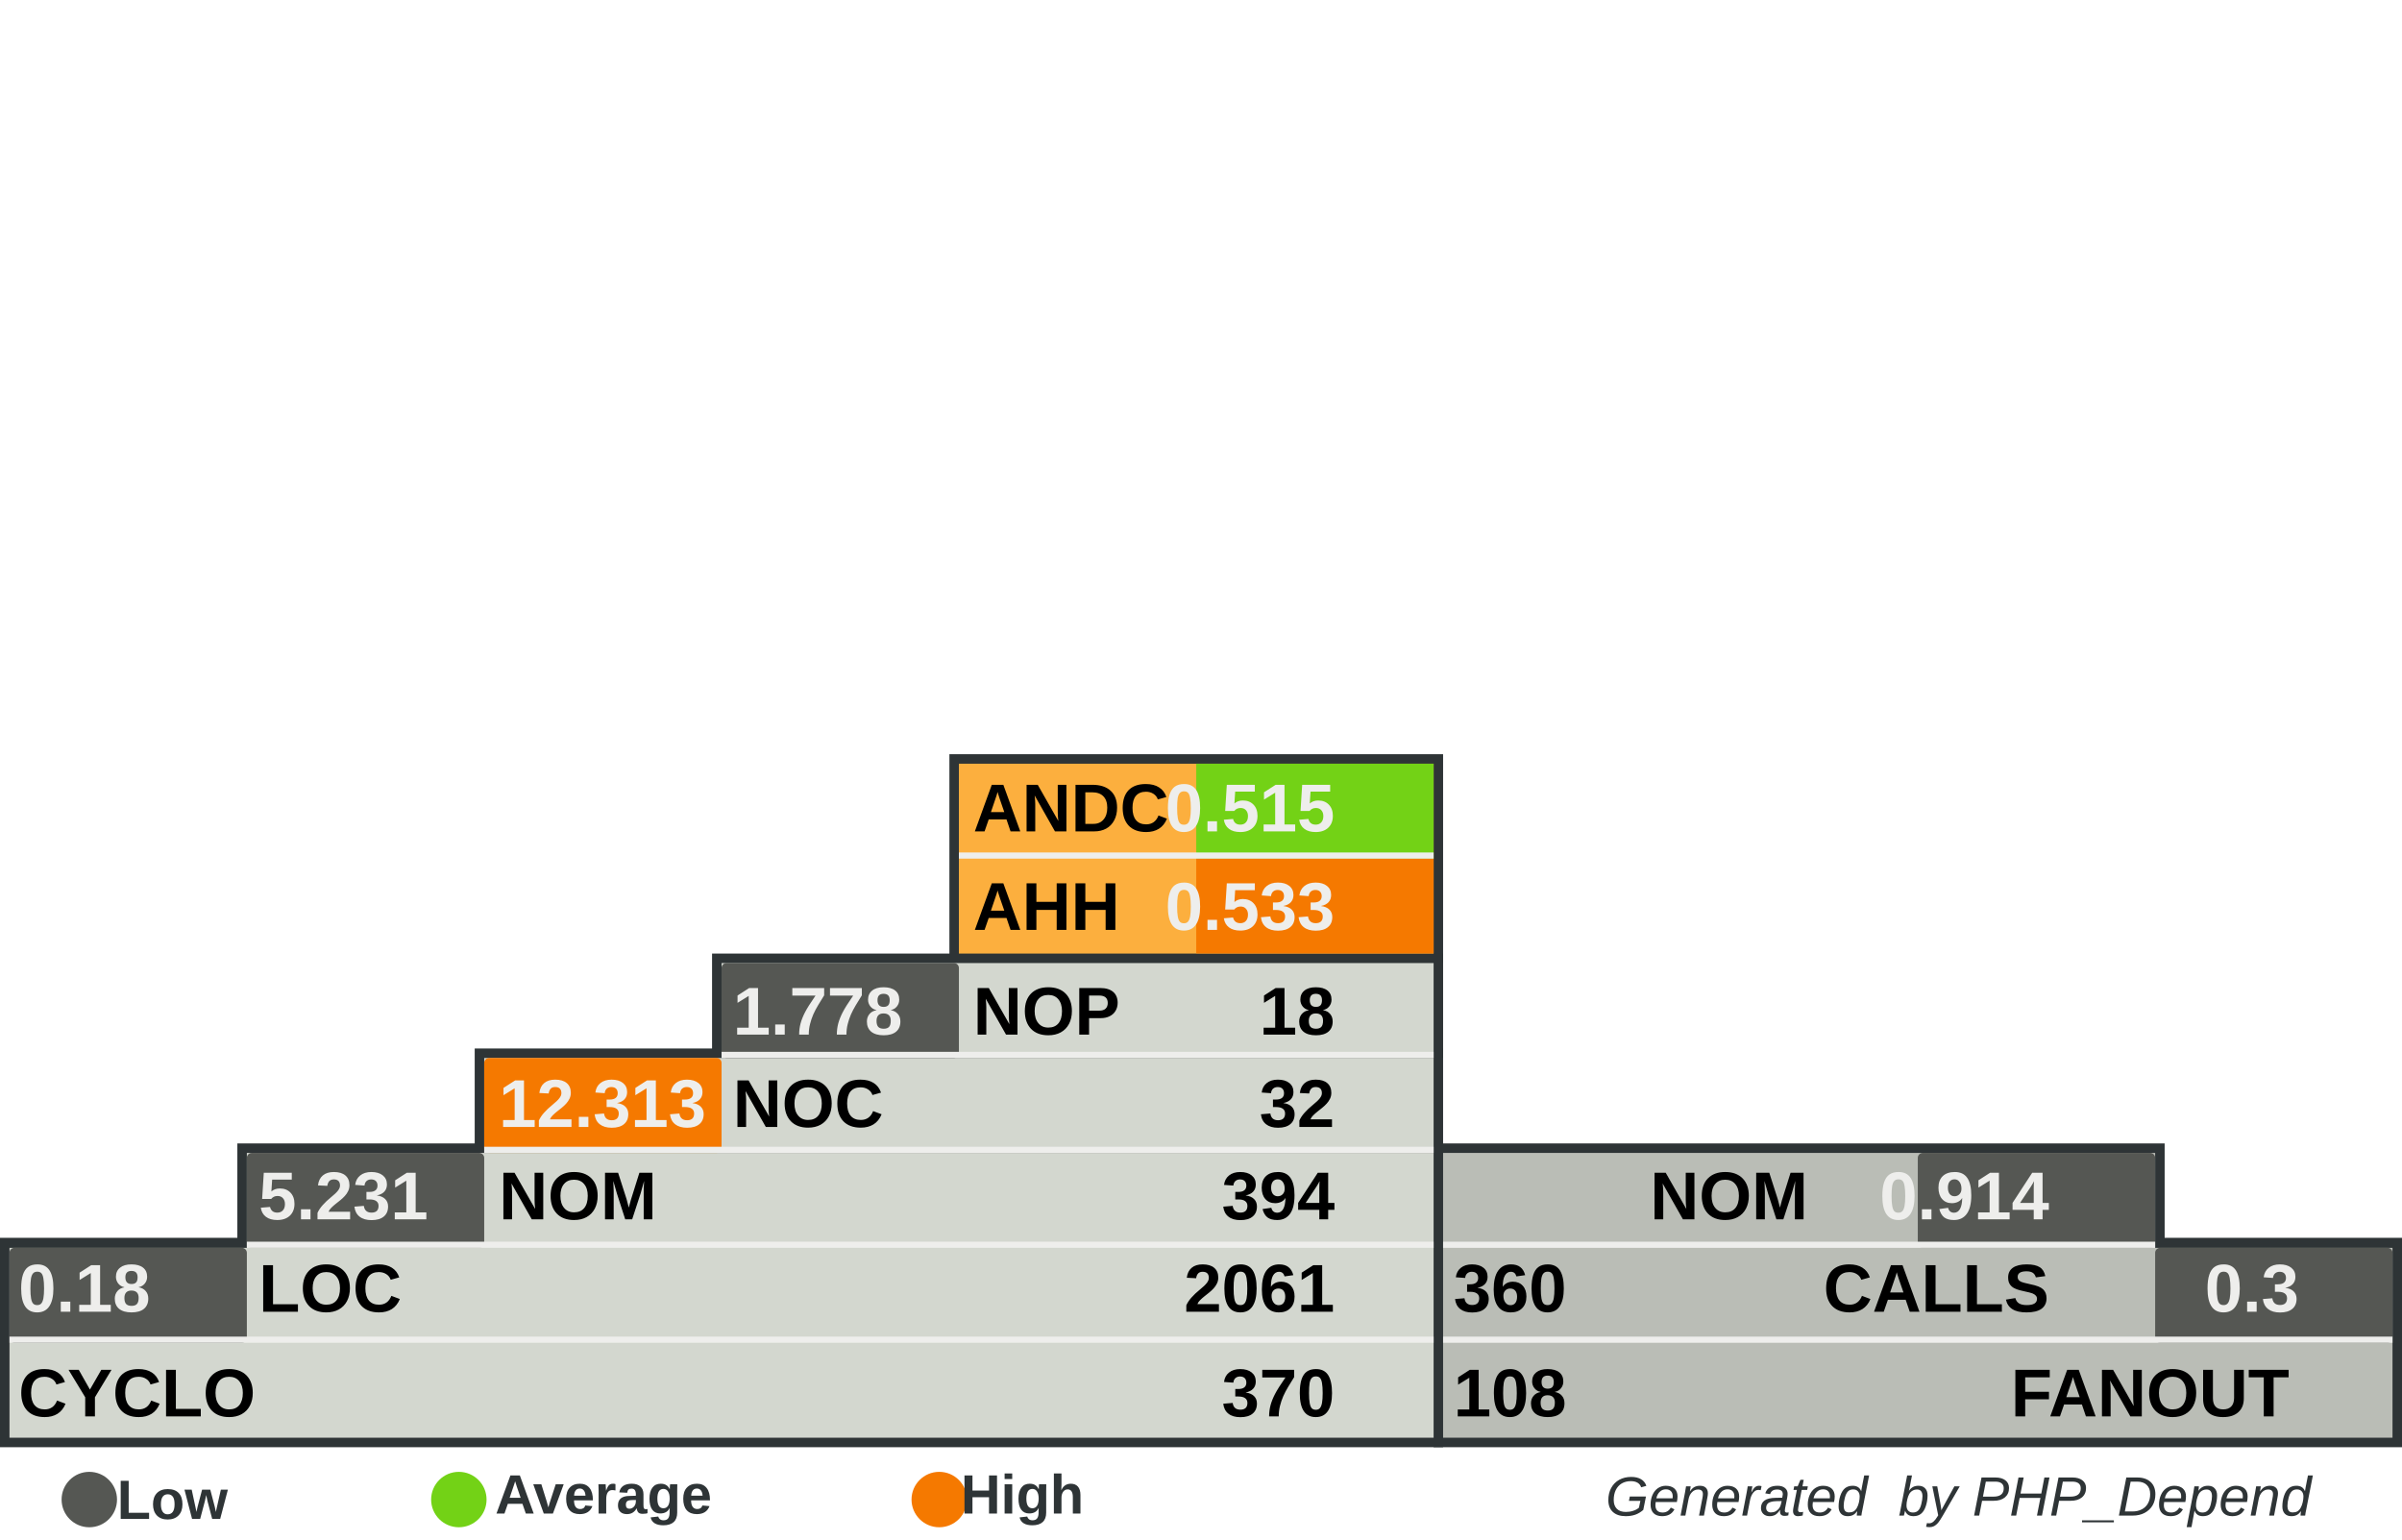
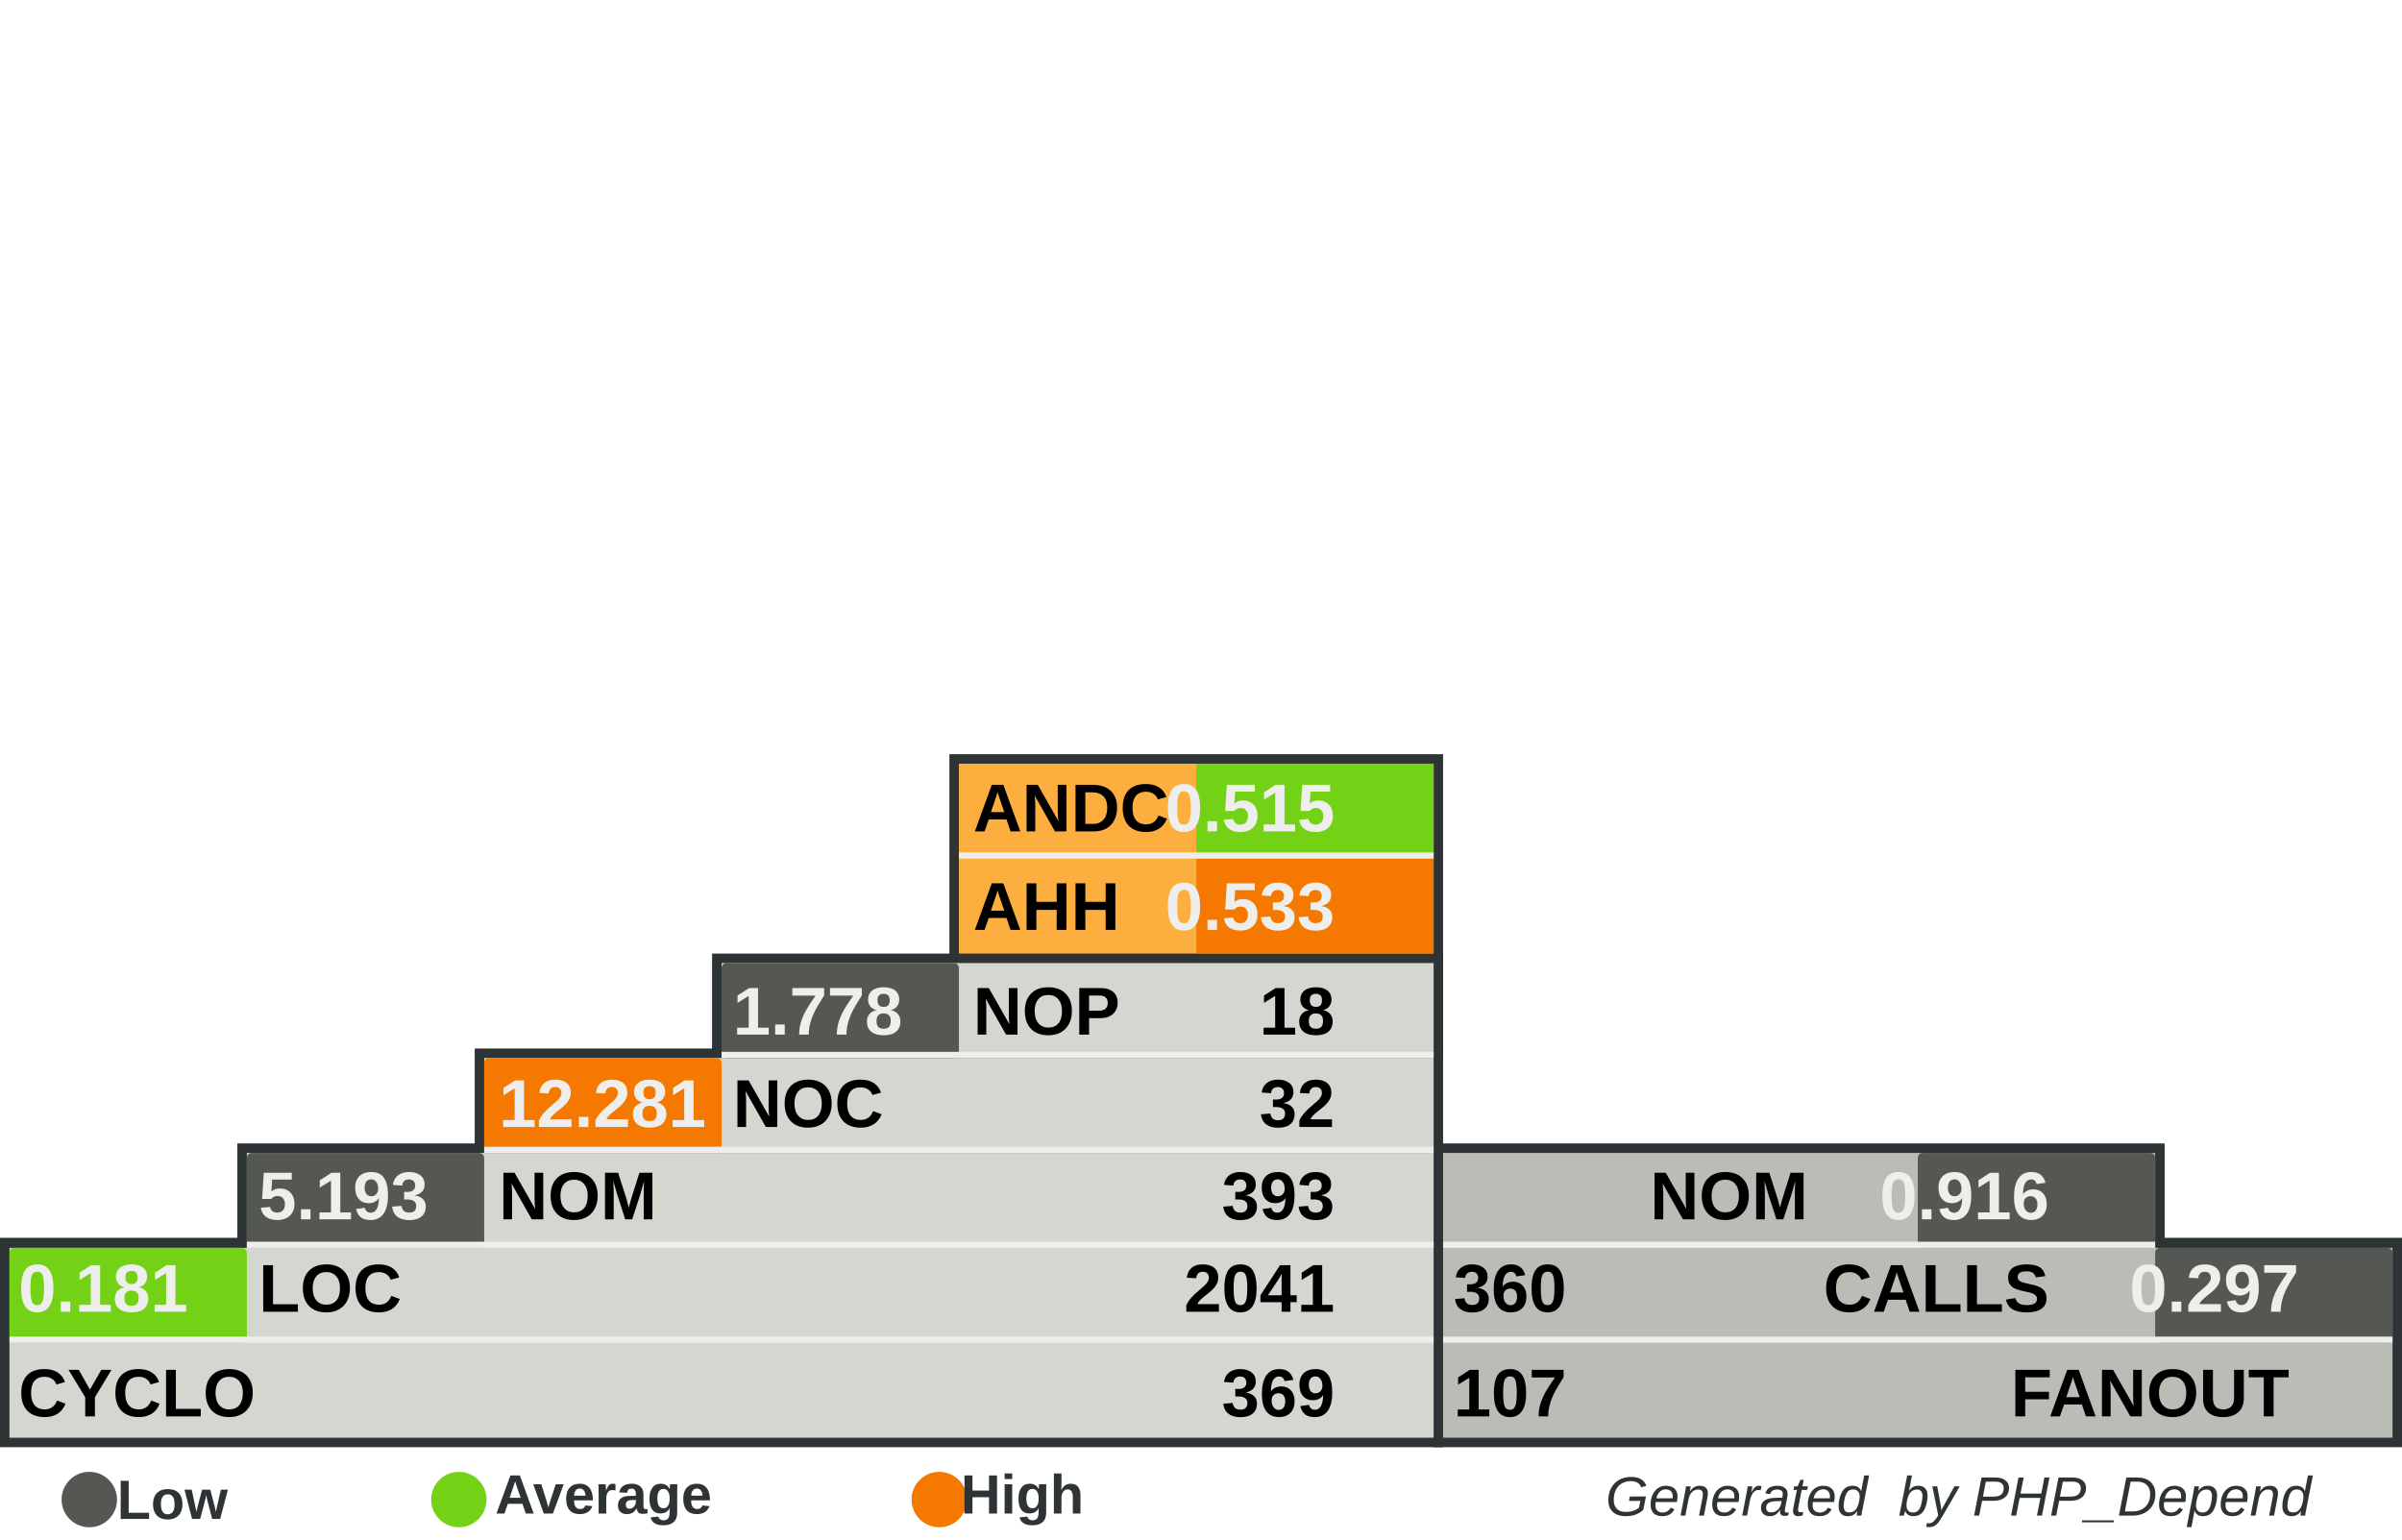
<svg xmlns="http://www.w3.org/2000/svg" width="390" height="250" id="svg5110" version="1.0">
  <defs id="defs5112">
    </defs>
  <g id="layer1">
    <rect style="fill:#555753" width="0" height="0" x="0" y="0" rx="0" ry="0" id="rect8982" xml:id="threshold.low" />
    <rect style="fill:#73d216" width="0" height="0" x="0" y="0" rx="0" ry="0" id="rect8983" xml:id="threshold.average" />
    <rect style="fill:#f57900" width="0" height="0" x="0" y="0" rx="0" ry="0" id="rect2834" xml:id="threshold.high" />
    <rect style="opacity:1;fill:#2e3436;fill-opacity:1;stroke:none;stroke-width:1;stroke-miterlimit:4;stroke-dasharray:none;stroke-opacity:1" id="rect4954" width="118.696" height="16.957" x="232.767" y="185.672" rx="2.978" ry="0" />
    <rect style="opacity:1;fill:#2e3436;fill-opacity:1;stroke:none;stroke-width:1;stroke-miterlimit:4;stroke-dasharray:none;stroke-opacity:1" id="rect4956" width="157.233" height="34" x="232.767" y="201" rx="3.945" ry="0" />
    <rect style="opacity:1;fill:#2e3436;fill-opacity:1;stroke:none;stroke-width:1;stroke-miterlimit:4;stroke-dasharray:none;stroke-opacity:1" id="rect4958" width="80.158" height="33.913" x="154.15" y="122.47" rx="2.011" ry="0" />
    <rect style="opacity:1;fill:#2e3436;fill-opacity:1;stroke:none;stroke-width:1;stroke-miterlimit:4;stroke-dasharray:none;stroke-opacity:1" id="rect4960" width="234.308" height="34" x="0" y="201" rx="5.879" ry="0" />
    <rect style="opacity:1;fill:#2e3436;fill-opacity:1;stroke:none;stroke-width:1;stroke-miterlimit:4;stroke-dasharray:none;stroke-opacity:1" id="rect4962" width="195.771" height="16.957" x="38.538" y="185.672" rx="4.912" ry="0" />
    <rect style="opacity:1;fill:#2e3436;fill-opacity:1;stroke:none;stroke-width:1;stroke-miterlimit:4;stroke-dasharray:none;stroke-opacity:1" id="rect4964" width="157.233" height="16.957" x="77.075" y="170.257" rx="3.945" ry="0" />
    <rect style="opacity:1;fill:#2e3436;fill-opacity:1;stroke:none;stroke-width:1;stroke-miterlimit:4;stroke-dasharray:none;stroke-opacity:1" id="rect4966" width="118.696" height="16.957" x="115.613" y="154.842" rx="2.978" ry="0" />
    <rect style="opacity:1;fill:#d3d7cf;fill-opacity:1;stroke:none;stroke-width:1;stroke-miterlimit:4;stroke-dasharray:none;stroke-opacity:1" id="rect4968" width="231.225" height="30.83" x="1.542" y="202.628" rx="5.801" ry="0" />
    <rect style="opacity:1;fill:#d3d7cf;fill-opacity:1;stroke:none;stroke-width:1;stroke-miterlimit:4;stroke-dasharray:none;stroke-opacity:1" id="rect4970" width="192.688" height="15.415" x="40.079" y="187.214" rx="4.834" ry="0" />
    <rect style="opacity:1;fill:#d3d7cf;fill-opacity:1;stroke:none;stroke-width:1;stroke-miterlimit:4;stroke-dasharray:none;stroke-opacity:1" id="rect4972" width="154.15" height="15.415" x="78.617" y="171.798" rx="3.868" ry="0" />
    <rect style="opacity:1;fill:#d3d7cf;fill-opacity:1;stroke:none;stroke-width:1;stroke-miterlimit:4;stroke-dasharray:none;stroke-opacity:1" id="rect4974" width="115.613" height="15.415" x="117.154" y="156.383" rx="2.901" ry="0" />
    <rect style="opacity:1;fill:#fcaf3e;fill-opacity:1;stroke:none;stroke-width:1;stroke-miterlimit:4;stroke-dasharray:none;stroke-opacity:1" id="rect4976" width="77.075" height="30.83" x="155.692" y="124.012" rx="1.934" ry="0" />
    <rect style="opacity:1;fill:#babdb6;fill-opacity:1;stroke:none;stroke-width:1;stroke-miterlimit:4;stroke-dasharray:none;stroke-opacity:1" id="rect4978" width="154.15" height="30.83" x="234.308" y="202.628" rx="3.868" ry="0" />
    <rect style="opacity:1;fill:#babdb6;fill-opacity:1;stroke:none;stroke-width:1;stroke-miterlimit:4;stroke-dasharray:none;stroke-opacity:1" id="rect4980" width="115.613" height="15.415" x="234.308" y="187.213" rx="2.901" ry="0" />
    <rect style="opacity:1;fill:#73d216;fill-opacity:1;stroke:none;stroke-width:1;stroke-miterlimit:4;stroke-dasharray:none;stroke-opacity:1" id="rect4982" xml:id="rect.andc" width="38.538" height="15.43" x="194.229" y="124.012" rx="0.967" ry="0" />
    <rect style="opacity:1;fill:#f57900;fill-opacity:1;stroke:none;stroke-width:1;stroke-miterlimit:4;stroke-dasharray:none;stroke-opacity:1" id="rect2851" xml:id="rect.ahh" width="38.538" height="15.4" x="194.229" y="139.412" rx="0.967" ry="0" />
    <rect style="opacity:1;fill:#555753;fill-opacity:1;stroke:none;stroke-width:1;stroke-miterlimit:4;stroke-dasharray:none;stroke-opacity:1" id="rect4984" xml:id="rect.noc-nop" width="38.538" height="15.415" x="117.154" y="156.383" rx="0.806" />
    <rect style="opacity:1;fill:#f57900;fill-opacity:1;stroke:none;stroke-width:1;stroke-miterlimit:4;stroke-dasharray:none;stroke-opacity:1" id="rect4986" xml:id="rect.nom-noc" width="38.538" height="15.415" x="78.617" y="171.798" rx="0.806" />
    <rect style="opacity:1;fill:#555753;fill-opacity:1;stroke:none;stroke-width:1;stroke-miterlimit:4;stroke-dasharray:none;stroke-opacity:1" id="rect4988" xml:id="rect.loc-nom" width="38.538" height="15.415" x="40.079" y="187.213" rx="0.806" />
-     <rect style="opacity:1;fill:#555753;fill-opacity:1;stroke:none;stroke-width:1;stroke-miterlimit:4;stroke-dasharray:none;stroke-opacity:1" id="rect4990" xml:id="rect.cyclo-loc" width="38.538" height="15.415" x="1.542" y="202.628" rx="0.806" />
+     <rect style="opacity:1;fill:#73d216;fill-opacity:1;stroke:none;stroke-width:1;stroke-miterlimit:4;stroke-dasharray:none;stroke-opacity:1" id="rect4990" xml:id="rect.cyclo-loc" width="38.538" height="15.415" x="1.542" y="202.628" rx="0.806" />
    <rect style="opacity:1;fill:#555753;fill-opacity:1;stroke:none;stroke-width:1;stroke-miterlimit:4;stroke-dasharray:none;stroke-opacity:1" id="rect4992" xml:id="rect.calls-nom" width="38.538" height="15.415" x="311.383" y="187.213" rx="0.806" />
    <rect style="opacity:1;fill:#555753;fill-opacity:1;stroke:none;stroke-width:1;stroke-miterlimit:4;stroke-dasharray:none;stroke-opacity:1" id="rect4994" xml:id="rect.fanout-calls" width="38.538" height="15.415" x="349.921" y="202.628" rx="0.806" />
    <rect style="opacity:1;fill:#eeeeec;fill-opacity:1;stroke:none;stroke-width:1;stroke-miterlimit:4;stroke-dasharray:none;stroke-opacity:1" id="rect4996" width="231.225" height="1" x="1.542" y="217.043" rx="5.801" ry="0" />
    <rect style="opacity:1;fill:#eeeeec;fill-opacity:1;stroke:none;stroke-width:1;stroke-miterlimit:4;stroke-dasharray:none;stroke-opacity:1" id="rect4998" width="192.688" height="1" x="40.079" y="201.628" rx="4.834" ry="0" />
    <rect style="opacity:1;fill:#eeeeec;fill-opacity:1;stroke:none;stroke-width:1;stroke-miterlimit:4;stroke-dasharray:none;stroke-opacity:1" id="rect5000" width="154.15" height="1" x="78.617" y="186.213" rx="3.868" ry="0" />
    <rect style="opacity:1;fill:#eeeeec;fill-opacity:1;stroke:none;stroke-width:1;stroke-miterlimit:4;stroke-dasharray:none;stroke-opacity:1" id="rect5002" width="115.613" height="1" x="117.154" y="170.798" rx="2.901" ry="0" />
    <rect style="opacity:1;fill:#eeeeec;fill-opacity:1;stroke:none;stroke-width:1;stroke-miterlimit:4;stroke-dasharray:none;stroke-opacity:1" id="rect5004" width="115.613" height="1" x="234.308" y="201.628" rx="2.901" ry="0" />
    <rect style="opacity:1;fill:#eeeeec;fill-opacity:1;stroke:none;stroke-width:1;stroke-miterlimit:4;stroke-dasharray:none;stroke-opacity:1" id="rect5006" width="154.15" height="1" x="234.308" y="217.043" rx="3.868" ry="0" />
    <rect style="opacity:1;fill:#eeeeec;fill-opacity:1;stroke:none;stroke-width:1;stroke-miterlimit:4;stroke-dasharray:none;stroke-opacity:1" id="rect5008" width="77.075" height="1" x="155.692" y="138.427" rx="1.934" ry="0" />
    <text xml:space="preserve" style="font-size:11px;font-style:normal;font-variant:normal;font-weight:bold;font-stretch:normal;fill:#000000;fill-opacity:1;stroke:none;stroke-width:1px;stroke-linecap:butt;stroke-linejoin:miter;stroke-opacity:1;font-family:Arial" x="158" y="135" title="Average Number of Derived Classes" id="text5010">
      <tspan title="Average Number of Derived Classes" id="tspan5012" x="158" y="135">ANDC</tspan>
    </text>
    <text xml:space="preserve" style="font-size:11px;font-style:normal;font-variant:normal;font-weight:bold;font-stretch:normal;fill:#000000;fill-opacity:1;stroke:none;stroke-width:1px;stroke-linecap:butt;stroke-linejoin:miter;stroke-opacity:1;font-family:Arial" x="158" y="151" title="Average Hierarchy Height" id="text5014">
      <tspan title="Average Hierarchy Height" id="tspan5016" x="158" y="151">AHH</tspan>
    </text>
    <text xml:space="preserve" style="font-size:11px;font-style:normal;font-variant:normal;font-weight:bold;font-stretch:normal;fill:#000000;fill-opacity:1;stroke:none;stroke-width:1px;stroke-linecap:butt;stroke-linejoin:miter;stroke-opacity:1;font-family:Arial" x="158" y="168" title="Number Of Packages" id="text5018">
      <tspan title="Number Of Packages" id="tspan5020" x="158" y="168">NOP</tspan>
    </text>
    <text xml:space="preserve" style="font-size:11px;font-style:normal;font-variant:normal;font-weight:bold;font-stretch:normal;fill:#000000;fill-opacity:1;stroke:none;stroke-width:1px;stroke-linecap:butt;stroke-linejoin:miter;stroke-opacity:1;font-family:Arial" x="119" y="183" id="text5022" title="Number Of Classes" transform="scale(0.9999985,1.000001)">
      <tspan title="Number Of Classes" id="tspan5024" x="119" y="183">NOC</tspan>
    </text>
    <text xml:space="preserve" style="font-size:11px;font-style:normal;font-variant:normal;font-weight:bold;font-stretch:normal;fill:#000000;fill-opacity:1;stroke:none;stroke-width:1px;stroke-linecap:butt;stroke-linejoin:miter;stroke-opacity:1;font-family:Arial" x="81" y="198" id="text5026" title="Number Of Methods (Methods+Functions)" transform="scale(0.9999985,1.000001)">
      <tspan title="Number Of Methods (Methods+Functions)" id="tspan5028" x="81" y="198">NOM</tspan>
    </text>
    <text xml:space="preserve" style="font-size:11px;font-style:normal;font-variant:normal;font-weight:bold;font-stretch:normal;fill:#000000;fill-opacity:1;stroke:none;stroke-width:1px;stroke-linecap:butt;stroke-linejoin:miter;stroke-opacity:1;font-family:Arial" x="42" y="213" id="text5030" title="Lines Of Code (Non Comment and Non Whitespace Lines)" transform="scale(0.9999985,1.000001)">
      <tspan title="Lines Of Code (Non Comment and Non Whitespace Lines)" id="tspan5032" x="42" y="213">LOC</tspan>
    </text>
    <text xml:space="preserve" style="font-size:11px;font-style:normal;font-variant:normal;font-weight:bold;font-stretch:normal;fill:#000000;fill-opacity:1;stroke:none;stroke-width:1px;stroke-linecap:butt;stroke-linejoin:miter;stroke-opacity:1;font-family:Arial" x="3" y="230" id="text5034" title="Cyclomatic Complexity" transform="scale(0.9999985,1.000001)">
      <tspan title="Cyclomatic Complexity" id="tspan5036" x="3" y="230">CYCLO</tspan>
    </text>
    <text xml:space="preserve" style="font-size:11px;font-style:normal;font-variant:normal;font-weight:bold;font-stretch:normal;text-align:end;text-anchor:end;fill:#000000;fill-opacity:1;stroke:none;stroke-width:1px;stroke-linecap:butt;stroke-linejoin:miter;stroke-opacity:1;font-family:Arial" x="308.858" y="198" id="text5038" title="Number Of Methods (Methods+Functions)" transform="scale(0.9999985,1.000001)">
      <tspan title="Number Of Methods (Methods+Functions)" id="tspan5040" x="308.858" y="198">NOM</tspan>
    </text>
    <text xml:space="preserve" style="font-size:11px;font-style:normal;font-variant:normal;font-weight:bold;font-stretch:normal;text-anchor:end;fill:#000000;fill-opacity:1;stroke:none;stroke-width:1px;stroke-linecap:butt;stroke-linejoin:miter;stroke-opacity:1;font-family:Arial" x="348" y="213" id="text5042" title="Number of Operation Calls" transform="scale(0.9999985,1.000001)">
      <tspan title="Number of Operation Calls" id="tspan5044" x="348" y="213">CALLS</tspan>
    </text>
    <text xml:space="preserve" style="font-size:11px;font-style:normal;font-variant:normal;font-weight:bold;font-stretch:normal;text-anchor:end;fill:#000000;fill-opacity:1;stroke:none;stroke-width:1px;stroke-linecap:butt;stroke-linejoin:miter;stroke-opacity:1;font-family:Arial" x="387" y="230" id="text5046" title="Number of Called Classes" transform="scale(0.9999985,1.000001)">
      <tspan title="Number of Called Classes" id="tspan5048" x="387" y="230">FANOUT</tspan>
    </text>
    <text xml:space="preserve" style="font-size:11px;font-style:normal;font-variant:normal;font-weight:bold;font-stretch:normal;fill:#000000;fill-opacity:1;stroke:none;stroke-width:1px;stroke-linecap:butt;stroke-linejoin:miter;stroke-opacity:1;font-family:Arial" title="Number of Called Classes" x="236" y="230" id="text5050" transform="scale(0.9999985,1.000001)">
-       <tspan title="Number of Called Classes" id="tspan5052" xml:id="pdepend.fanout" x="236" y="230">108</tspan>
+       <tspan title="Number of Called Classes" id="tspan5052" xml:id="pdepend.fanout" x="236" y="230">107</tspan>
    </text>
    <text xml:space="preserve" style="font-size:11px;font-style:normal;font-variant:normal;font-weight:bold;font-stretch:normal;fill:#000000;fill-opacity:1;stroke:none;stroke-width:1px;stroke-linecap:butt;stroke-linejoin:miter;stroke-opacity:1;font-family:Arial" title="Number of Operation Calls" x="236" y="213" id="text5054" transform="scale(0.9999985,1.000001)">
      <tspan title="Number of Operation Calls" id="tspan5056" xml:id="pdepend.calls" x="236" y="213">360</tspan>
    </text>
    <text xml:space="preserve" style="font-size:11px;font-style:normal;font-variant:normal;font-weight:bold;font-stretch:normal;text-anchor:end;fill:#000000;fill-opacity:1;stroke:none;stroke-width:1px;stroke-linecap:butt;stroke-linejoin:miter;stroke-opacity:1;font-family:Arial" title="Cyclomatic Complexity" x="232" y="230" id="text5058" transform="scale(0.9999985,1.000001)">
-       <tspan title="Cyclomatic Complexity" id="tspan5060" xml:id="pdepend.cyclo" x="232" y="230">370</tspan>
+       <tspan title="Cyclomatic Complexity" id="tspan5060" xml:id="pdepend.cyclo" x="232" y="230">369</tspan>
    </text>
    <text xml:space="preserve" style="font-size:11px;font-style:normal;font-variant:normal;font-weight:bold;font-stretch:normal;text-anchor:end;fill:#000000;fill-opacity:1;stroke:none;stroke-width:1px;stroke-linecap:butt;stroke-linejoin:miter;stroke-opacity:1;font-family:Arial" title="Lines Of Code (Non Comment and Non Whitespace Lines)" x="232" y="213" id="text5062" transform="scale(0.9999985,1.000001)">
-       <tspan xml:id="pdepend.loc" title="Lines Of Code (Non Comment and Non Whitespace Lines)" id="tspan5064" x="232" y="213">2061</tspan>
+       <tspan xml:id="pdepend.loc" title="Lines Of Code (Non Comment and Non Whitespace Lines)" id="tspan5064" x="232" y="213">2041</tspan>
    </text>
    <text xml:space="preserve" style="font-size:11px;font-style:normal;font-variant:normal;font-weight:bold;font-stretch:normal;text-anchor:end;fill:#000000;fill-opacity:1;stroke:none;stroke-width:1px;stroke-linecap:butt;stroke-linejoin:miter;stroke-opacity:1;font-family:Arial" title="Number Of Methods (Methods+Functions)" x="232" y="198" id="text5066" transform="scale(0.9999985,1.000001)">
-       <tspan title="Number Of Methods (Methods+Functions)" id="tspan5068" xml:id="pdepend.nom" x="232" y="198">394</tspan>
+       <tspan title="Number Of Methods (Methods+Functions)" id="tspan5068" xml:id="pdepend.nom" x="232" y="198">393</tspan>
    </text>
    <text xml:space="preserve" style="font-size:11px;font-style:normal;font-variant:normal;font-weight:bold;font-stretch:normal;text-anchor:end;fill:#000000;fill-opacity:1;stroke:none;stroke-width:1px;stroke-linecap:butt;stroke-linejoin:miter;stroke-opacity:1;font-family:Arial" title="Number Of Packages" x="232" y="168" id="text5070" transform="scale(0.9999985,1.000001)">
      <tspan title="Number Of Packages" id="tspan5072" xml:id="pdepend.nop" x="232" y="168">18</tspan>
    </text>
    <text xml:space="preserve" style="font-size:11px;font-style:normal;font-variant:normal;font-weight:bold;font-stretch:normal;text-anchor:end;fill:#000000;fill-opacity:1;stroke:none;stroke-width:1px;stroke-linecap:butt;stroke-linejoin:miter;stroke-opacity:1;font-family:Arial" title="Number Of Classes" x="232" y="183" id="text5074" transform="scale(0.9999985,1.000001)">
      <tspan title="Number Of Classes" id="tspan5076" xml:id="pdepend.noc" x="232" y="183">32</tspan>
    </text>
    <text xml:space="preserve" style="font-size:11px;font-style:normal;font-variant:normal;font-weight:bold;font-stretch:normal;text-anchor:end;fill:#eeeeec;fill-opacity:1;stroke:none;stroke-width:1px;stroke-linecap:butt;stroke-linejoin:miter;stroke-opacity:1;font-family:Arial" title="Average Number of Derived Classes" x="232" y="135" id="text5078" transform="scale(0.9999985,1.000001)">
      <tspan title="Average Number of Derived Classes" id="tspan5080" xml:id="pdepend.andc" x="232" y="135">0.515</tspan>
    </text>
    <text xml:space="preserve" style="font-size:11px;font-style:normal;font-variant:normal;font-weight:bold;font-stretch:normal;text-anchor:end;fill:#eeeeec;fill-opacity:1;stroke:none;stroke-width:1px;stroke-linecap:butt;stroke-linejoin:miter;stroke-opacity:1;font-family:Arial" title="Average Hierarchy Height" x="232" y="151" id="text5082" transform="scale(0.9999985,1.000001)">
      <tspan title="Average Hierarchy Height" id="tspan5084" xml:id="pdepend.ahh" x="232" y="151">0.533</tspan>
    </text>
    <text xml:space="preserve" style="font-size:11px;font-style:normal;font-variant:normal;font-weight:bold;font-stretch:normal;fill:#eeeeec;fill-opacity:1;stroke:none;stroke-width:1px;stroke-linecap:butt;stroke-linejoin:miter;stroke-opacity:1;font-family:Arial" title="Ratio: Number of Classes / Number of Packages" x="119" y="168" id="text5086" transform="scale(0.9999985,1.000001)">
      <tspan title="Ratio: Number of Classes / Number of Packages" id="tspan5088" xml:id="pdepend.noc-nop" x="119" y="168">1.778</tspan>
    </text>
    <text xml:space="preserve" style="font-size:11px;font-style:normal;font-variant:normal;font-weight:bold;font-stretch:normal;fill:#eeeeec;fill-opacity:1;stroke:none;stroke-width:1px;stroke-linecap:butt;stroke-linejoin:miter;stroke-opacity:1;font-family:Arial" title="Ratio: Number of Methods / Number of Classes" x="81" y="183" id="text5090" transform="scale(0.9999985,1.000001)">
-       <tspan title="Ratio: Number of Methods / Number of Classes" id="tspan5092" xml:id="pdepend.nom-noc" x="81" y="183">12.313</tspan>
+       <tspan title="Ratio: Number of Methods / Number of Classes" id="tspan5092" xml:id="pdepend.nom-noc" x="81" y="183">12.281</tspan>
    </text>
    <text xml:space="preserve" style="font-size:11px;font-style:normal;font-variant:normal;font-weight:bold;font-stretch:normal;fill:#eeeeec;fill-opacity:1;stroke:none;stroke-width:1px;stroke-linecap:butt;stroke-linejoin:miter;stroke-opacity:1;font-family:Arial" title="Ratio: Lines of Code / Number of Methods" x="42" y="198" id="text5094" transform="scale(0.9999985,1.000001)">
-       <tspan title="Ratio: Lines of Code / Number of Methods" id="tspan5096" xml:id="pdepend.loc-nom" x="42" y="198">5.231</tspan>
+       <tspan title="Ratio: Lines of Code / Number of Methods" id="tspan5096" xml:id="pdepend.loc-nom" x="42" y="198">5.193</tspan>
    </text>
    <text xml:space="preserve" style="font-size:11px;font-style:normal;font-variant:normal;font-weight:bold;font-stretch:normal;fill:#eeeeec;fill-opacity:1;stroke:none;stroke-width:1px;stroke-linecap:butt;stroke-linejoin:miter;stroke-opacity:1;font-family:Arial" title="Ratio: Cyclomatic Complexity / Lines of Code" x="3" y="213" id="text5098" transform="scale(0.9999985,1.000001)">
-       <tspan title="Ratio: Cyclomatic Complexity / Lines of Code" id="tspan5100" xml:id="pdepend.cyclo-loc" x="3" y="213">0.18</tspan>
+       <tspan title="Ratio: Cyclomatic Complexity / Lines of Code" id="tspan5100" xml:id="pdepend.cyclo-loc" x="3" y="213">0.181</tspan>
    </text>
    <text xml:space="preserve" style="font-size:11px;font-style:normal;font-variant:normal;font-weight:bold;font-stretch:normal;text-anchor:end;fill:#eeeeec;fill-opacity:1;stroke:none;stroke-width:1px;stroke-linecap:butt;stroke-linejoin:miter;stroke-opacity:1;font-family:Arial" title="Ratio: Number of Called Classes(FANOUT) / Number of Operation Calls" x="388.563" y="213" id="text5102" transform="scale(0.9999985,1.000001)">
-       <tspan title="Ratio: Number of Called Classes(FANOUT) / Number of Operation Calls" id="tspan5104" xml:id="pdepend.fanout-calls" x="388.563" y="213">0.3</tspan>
+       <tspan title="Ratio: Number of Called Classes(FANOUT) / Number of Operation Calls" id="tspan5104" xml:id="pdepend.fanout-calls" x="388.563" y="213">0.297</tspan>
    </text>
    <text xml:space="preserve" style="font-size:11px;font-style:normal;font-variant:normal;font-weight:bold;font-stretch:normal;text-anchor:end;fill:#eeeeec;fill-opacity:1;stroke:none;stroke-width:1px;stroke-linecap:butt;stroke-linejoin:miter;stroke-opacity:1;font-family:Arial" title="Ratio: Number of Operation Calls / Number of Methods (Methods+Functions)" x="348" y="198" id="text5106" transform="scale(0.9999985,1.000001)">
-       <tspan title="Ratio: Number of Operation Calls / Number of Methods (Methods+Functions)" id="tspan5108" xml:id="pdepend.calls-nom" x="348" y="198">0.914</tspan>
+       <tspan title="Ratio: Number of Operation Calls / Number of Methods (Methods+Functions)" id="tspan5108" xml:id="pdepend.calls-nom" x="348" y="198">0.916</tspan>
    </text>
    <text xml:space="preserve" style="font-size:8px;font-style:normal;font-variant:normal;font-weight:bold;font-stretch:normal;text-align:end;text-anchor:end;fill:#2e3436;fill-opacity:1;stroke:none;stroke-width:1px;stroke-linecap:butt;stroke-linejoin:miter;stroke-opacity:1;font-family:Arial" x="386.395" y="246.106" id="text2692">
      <tspan id="tspan2694" x="386.395" y="246.106" style="font-size:9px;font-style:italic;font-variant:normal;font-weight:normal;font-stretch:normal;text-align:end;text-anchor:end;fill:#2e3436;font-family:Arial;">Generated  by PHP_Depend</tspan>
    </text>
    <path style="opacity:1;fill:#555753;fill-opacity:1;stroke:none;stroke-width:1;stroke-miterlimit:4;stroke-dasharray:none;stroke-opacity:1" id="path3780" d="M 65.333,285.667 A 12,10.333 0 1 1 41.333,285.667 A 12,10.333 0 1 1 65.333,285.667 z" transform="matrix(0.375,0,0,0.4354839,-5.5,119.0968)" />
    <text xml:space="preserve" style="font-size:8px;font-style:normal;font-weight:bold;text-align:center;text-anchor:middle;fill:#2e3436;fill-opacity:1;stroke:none;stroke-width:1px;stroke-linecap:butt;stroke-linejoin:miter;stroke-opacity:1;font-family:URW Chancery L;" x="32.387" y="246.642" id="text3782">
      <tspan id="tspan3784" x="32.387" y="246.642" style="font-size:9px;font-style:normal;font-variant:normal;font-weight:bold;font-stretch:normal;fill:#2e3436;font-family:Arial;">Low</tspan>
    </text>
    <path style="opacity:1;fill:#73d216;fill-opacity:1;stroke:none;stroke-width:1;stroke-miterlimit:4;stroke-dasharray:none;stroke-opacity:1" id="path3786" d="M 65.333,285.667 A 12,10.333 0 1 1 41.333,285.667 A 12,10.333 0 1 1 65.333,285.667 z" transform="matrix(0.375,0,0,0.4354839,54.5,119.0968)" />
    <text xml:space="preserve" style="font-size:8px;font-style:normal;font-weight:bold;text-align:center;text-anchor:middle;fill:#2e3436;fill-opacity:1;stroke:none;stroke-width:1px;stroke-linecap:butt;stroke-linejoin:miter;stroke-opacity:1;font-family:URW Chancery L;" x="102.387" y="245.774" id="text3788">
      <tspan id="tspan3790" x="102.387" y="245.774" style="font-size:9px;font-style:normal;font-variant:normal;font-weight:bold;font-stretch:normal;fill:#2e3436;font-family:Arial;">Average</tspan>
    </text>
    <path style="opacity:1;fill:#f57900;fill-opacity:1;stroke:none;stroke-width:1;stroke-miterlimit:4;stroke-dasharray:none;stroke-opacity:1" id="path3792" d="M 65.333,285.667 A 12,10.333 0 1 1 41.333,285.667 A 12,10.333 0 1 1 65.333,285.667 z" transform="matrix(0.375,0,0,0.4354839,132.5,119.0968)" />
    <text xml:space="preserve" style="font-size:8px;font-style:normal;font-weight:bold;text-align:center;text-anchor:middle;fill:#2e3436;fill-opacity:1;stroke:none;stroke-width:1px;stroke-linecap:butt;stroke-linejoin:miter;stroke-opacity:1;font-family:URW Chancery L;" x="170.387" y="245.774" id="text3794">
      <tspan id="tspan3796" x="170.387" y="245.774" style="font-size:9px;font-style:normal;font-variant:normal;font-weight:bold;font-stretch:normal;fill:#2e3436;font-family:Arial;">High</tspan>
    </text>
  </g>
</svg>
